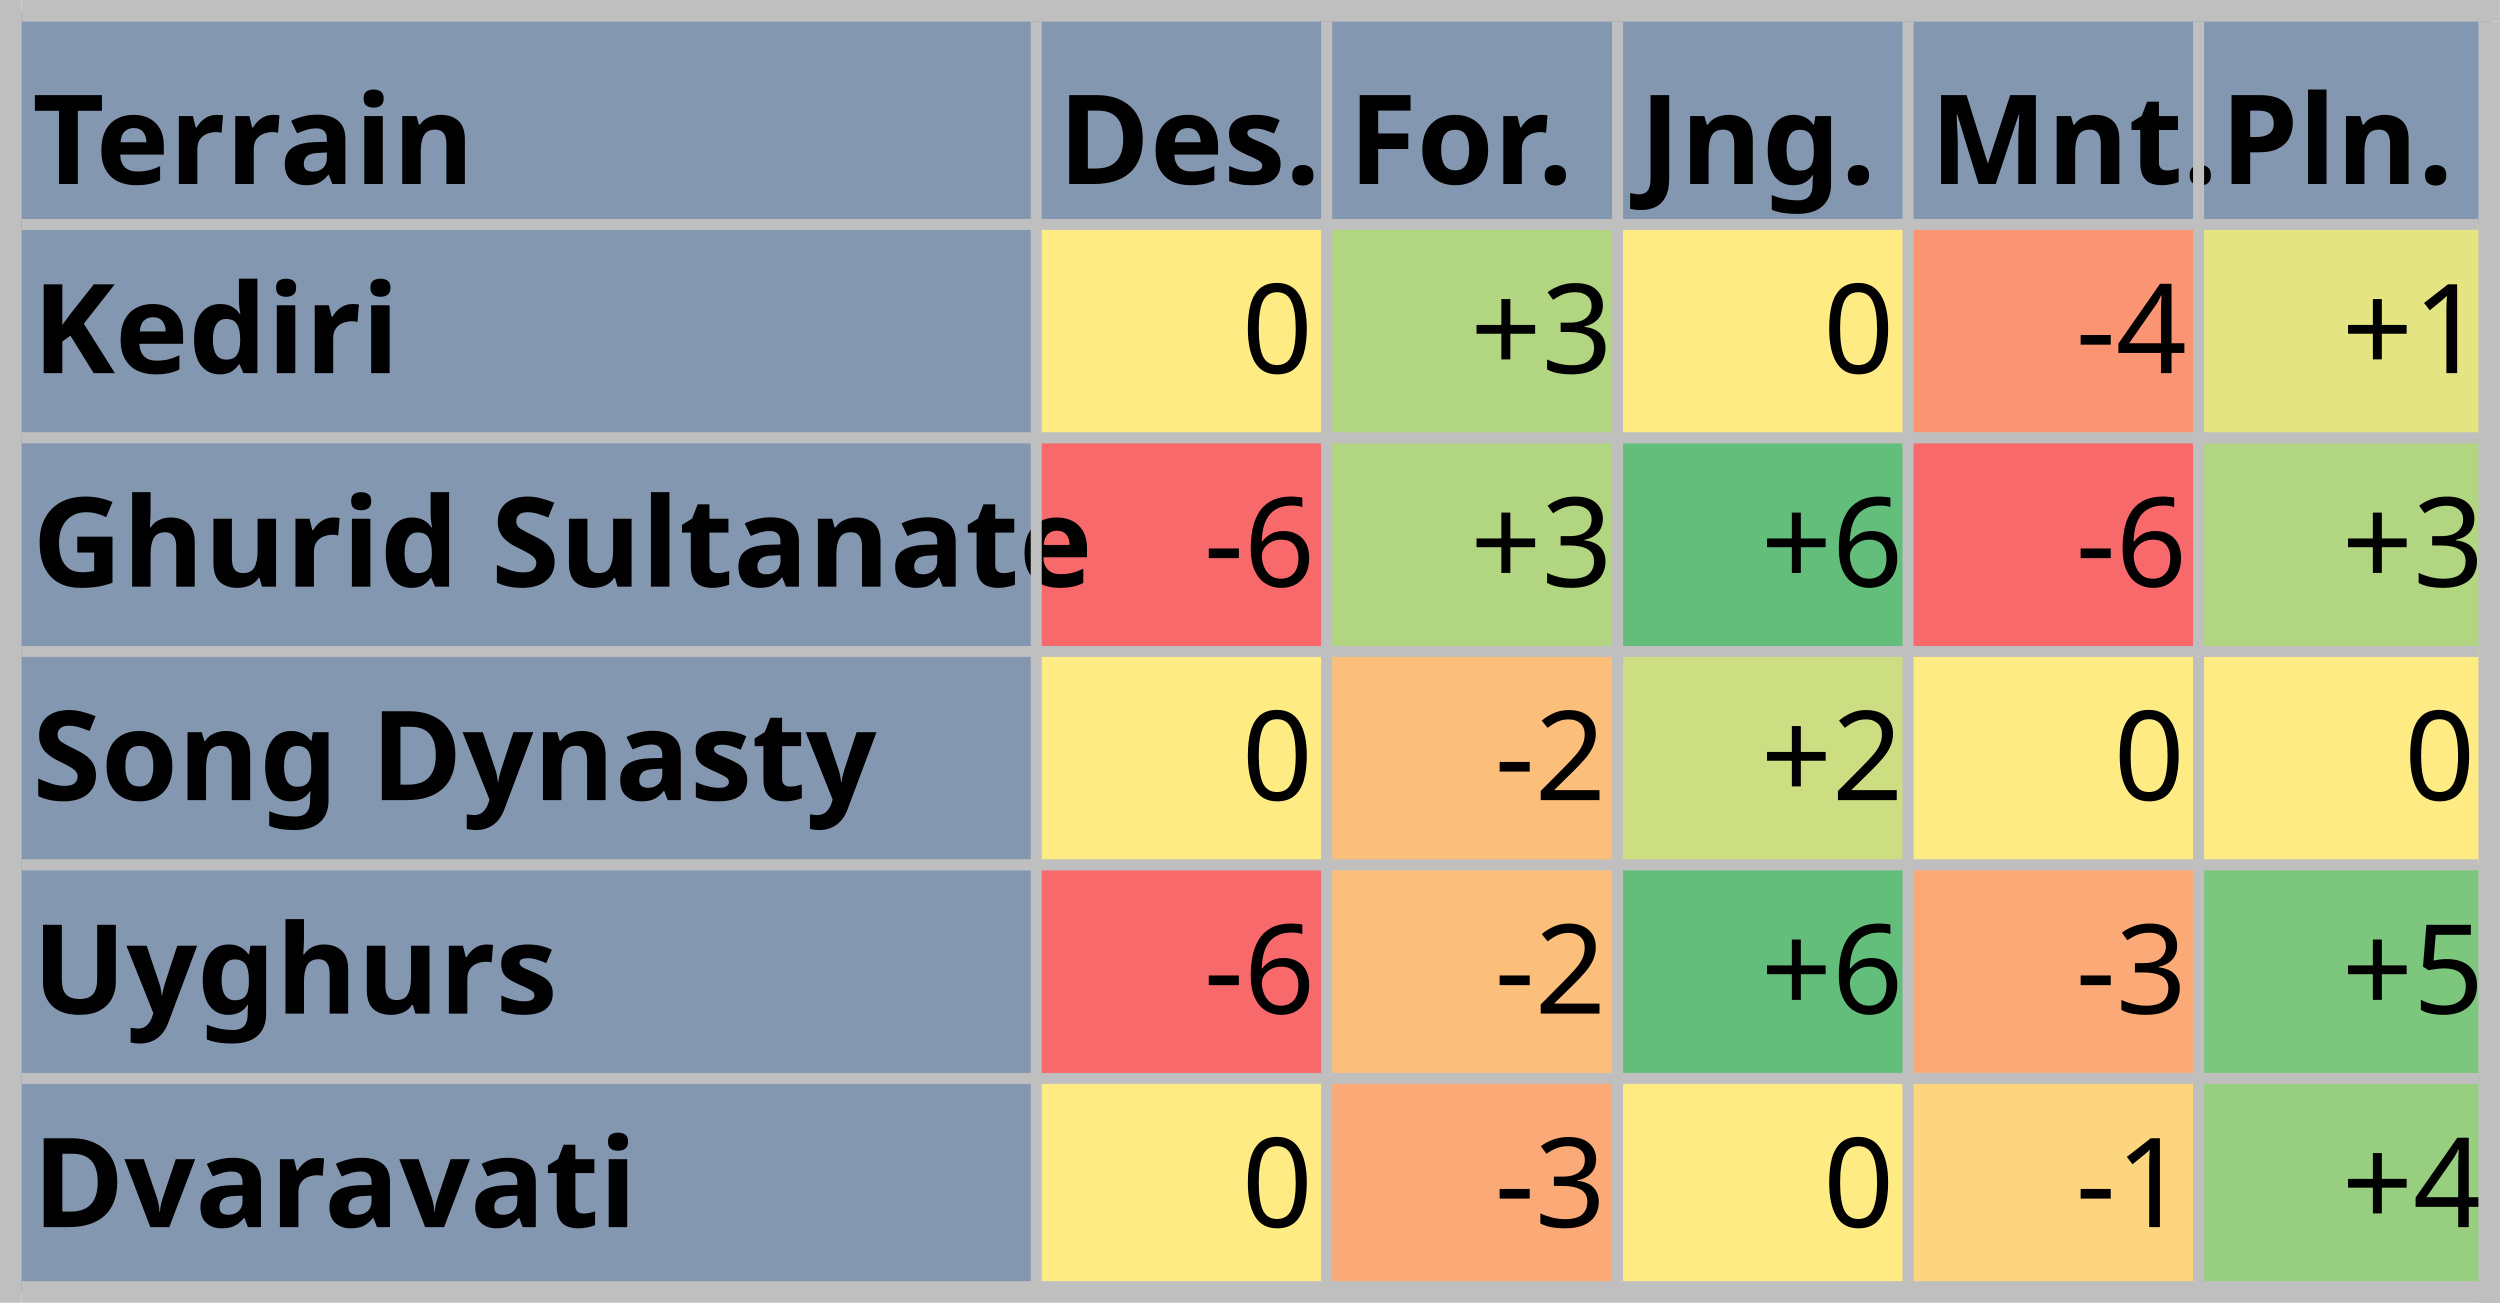
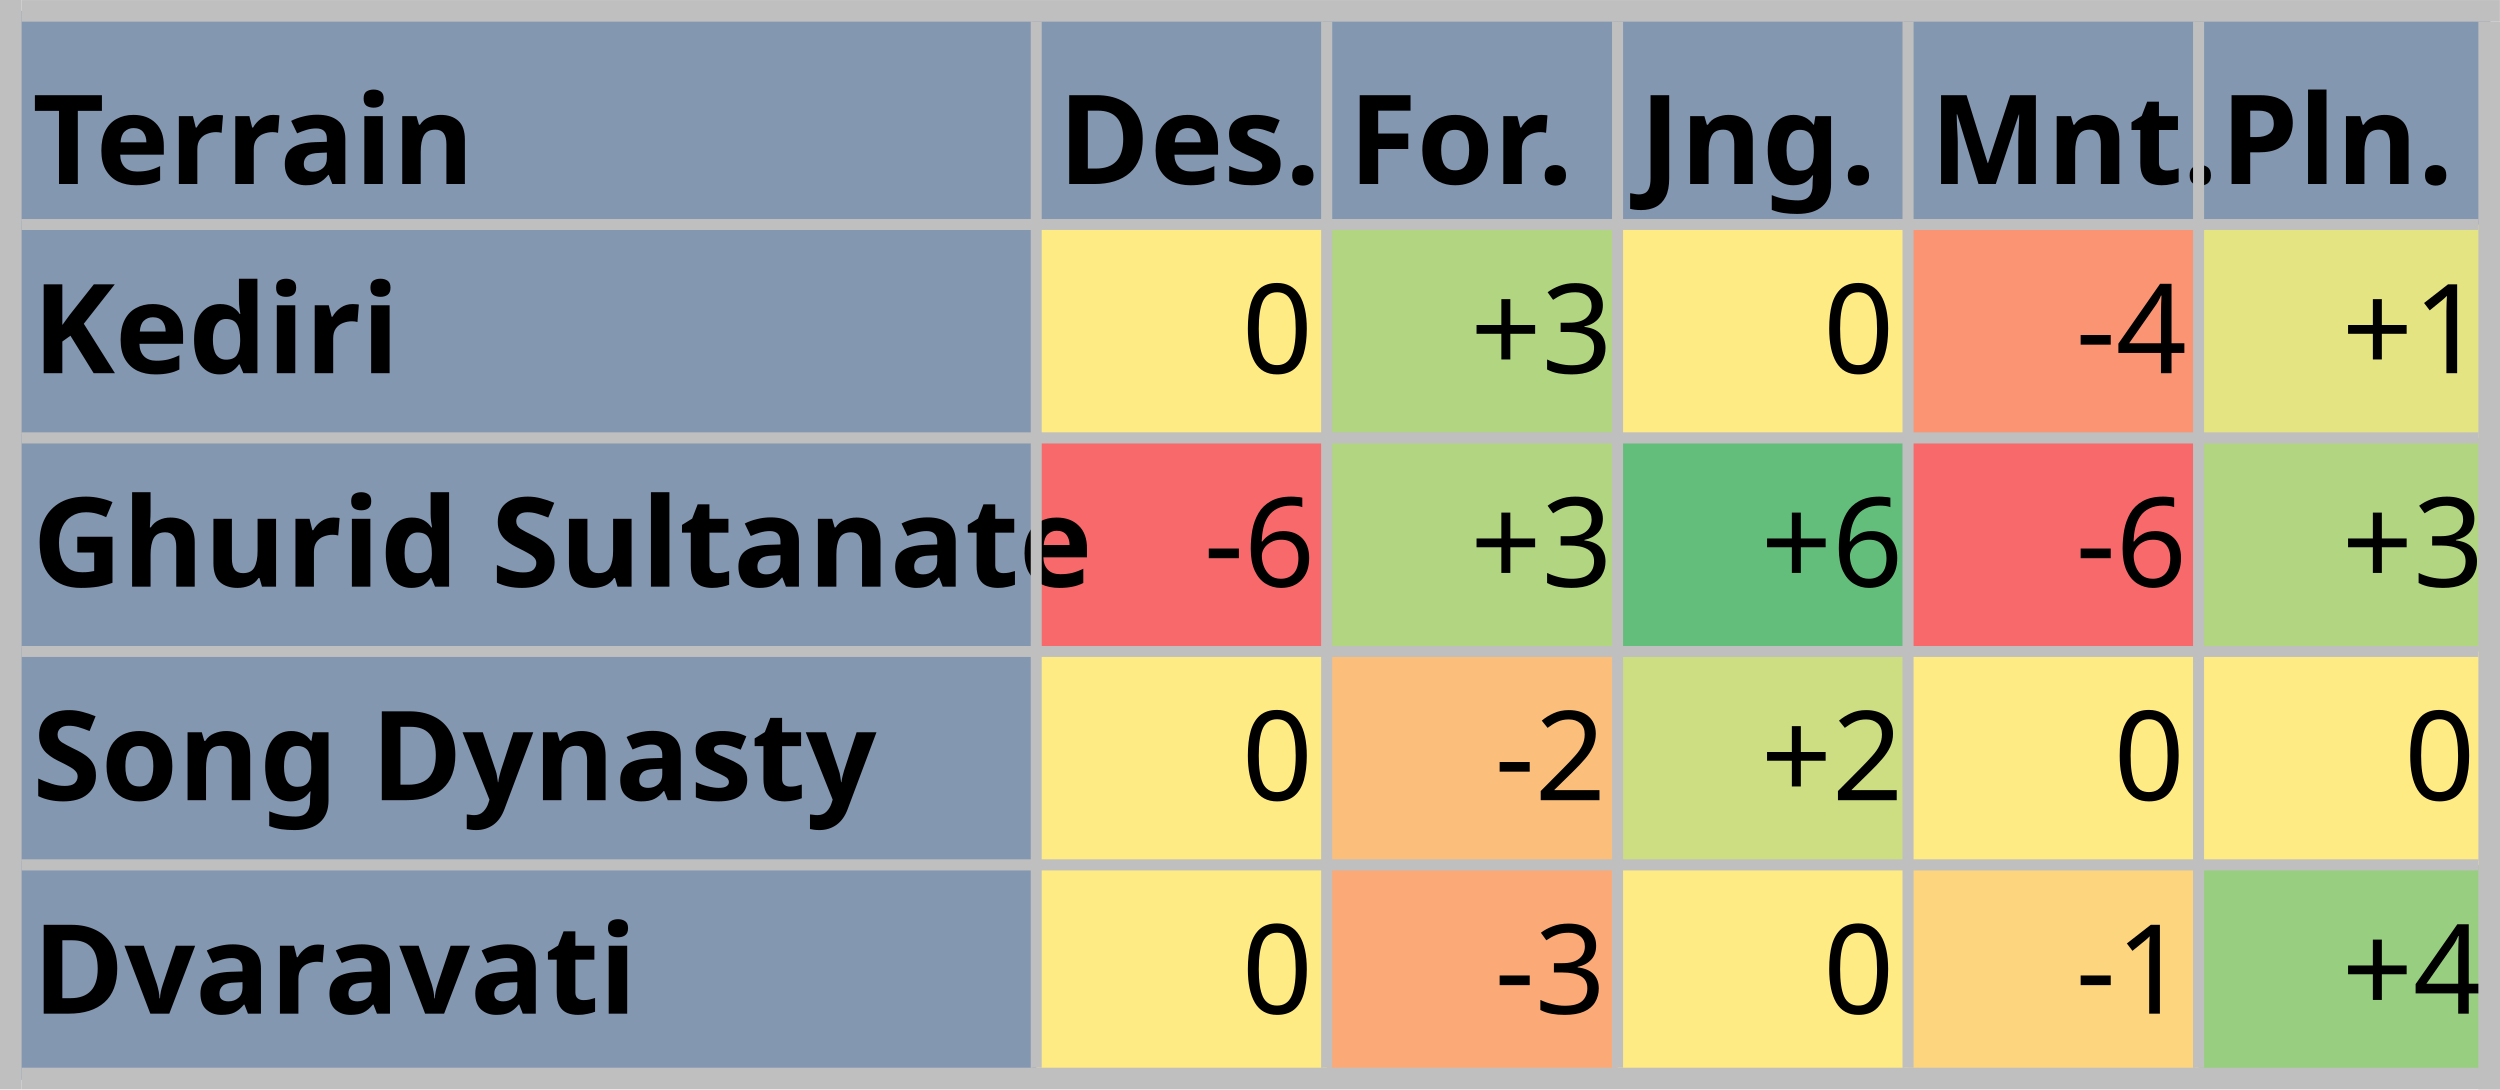
- <svg xmlns="http://www.w3.org/2000/svg" width="78.326mm" height="40.816mm" viewBox="0 0 78.326 40.816" version="1.1" id="svg8">
+ <svg xmlns="http://www.w3.org/2000/svg" width="78.326mm" height="34.129mm" viewBox="0 0 78.326 34.129" version="1.1" id="svg8">
  <defs id="defs2">
    <clipPath id="clipPath831" clipPathUnits="userSpaceOnUse">
      <path style="clip-rule:evenodd" id="path829" d="M 51.36,608.02 H 289.25 V 737.04 H 51.36 Z" />
    </clipPath>
    <clipPath id="clipPath1043" clipPathUnits="userSpaceOnUse">
      <path style="clip-rule:evenodd" id="path1041" d="M 49.44,605.98 H 291.29 V 738.96 H 49.44 Z" />
    </clipPath>
+     <clipPath id="clipPath1244" clipPathUnits="userSpaceOnUse">
+       <path style="clip-rule:evenodd" id="path1242" d="M 51.36,626.98 H 289.25 V 737.04 H 51.36 Z" />
+     </clipPath>
+     <clipPath id="clipPath1420" clipPathUnits="userSpaceOnUse">
+       <path style="clip-rule:evenodd" id="path1418" d="M 49.44,624.94 H 291.29 V 738.96 H 49.44 Z" />
+     </clipPath>
  </defs>
-   <g id="layer1" transform="translate(378.5855,50.73557)">
-     <g transform="matrix(0.3527778,0,0,-0.3527778,-402.47,204.4074)" id="g823">
-       <g id="g825">
-         <g clip-path="url(#clipPath831)" id="g827">
-           <path id="path833" style="fill:#8497b0;fill-opacity:1;fill-rule:evenodd;stroke:none" d="m 68.664,703.18 h 220.22 v 19.104 H 68.664 Z" />
-           <path id="path835" style="fill:#8497b0;fill-opacity:1;fill-rule:evenodd;stroke:none" d="m 68.664,684.22 h 91.2 v 19.08 h -91.2 z" />
-           <path id="path837" style="fill:#ffeb84;fill-opacity:1;fill-rule:evenodd;stroke:none" d="m 159.74,684.22 h 25.92 v 19.08 h -25.92 z" />
-           <path id="path839" style="fill:#b1d580;fill-opacity:1;fill-rule:evenodd;stroke:none" d="m 185.54,684.22 h 25.944 V 703.3 H 185.54 Z" />
-           <path id="path841" style="fill:#ffeb84;fill-opacity:1;fill-rule:evenodd;stroke:none" d="m 211.37,684.22 h 25.92 v 19.08 h -25.92 z" />
-           <path id="path843" style="fill:#fa9473;fill-opacity:1;fill-rule:evenodd;stroke:none" d="m 237.17,684.22 h 25.92 v 19.08 h -25.92 z" />
-           <path id="path845" style="fill:#e5e483;fill-opacity:1;fill-rule:evenodd;stroke:none" d="m 262.97,684.22 h 25.92 v 19.08 h -25.92 z" />
-           <path id="path847" style="fill:#8497b0;fill-opacity:1;fill-rule:evenodd;stroke:none" d="m 68.664,665.26 h 91.2 v 19.08 h -91.2 z" />
-           <path id="path849" style="fill:#f8696b;fill-opacity:1;fill-rule:evenodd;stroke:none" d="m 159.74,665.26 h 25.92 v 19.08 h -25.92 z" />
-           <path id="path851" style="fill:#b1d580;fill-opacity:1;fill-rule:evenodd;stroke:none" d="m 185.54,665.26 h 25.944 v 19.08 H 185.54 Z" />
-           <path id="path853" style="fill:#63be7b;fill-opacity:1;fill-rule:evenodd;stroke:none" d="m 211.37,665.26 h 25.92 v 19.08 h -25.92 z" />
-           <path id="path855" style="fill:#f8696b;fill-opacity:1;fill-rule:evenodd;stroke:none" d="m 237.17,665.26 h 25.92 v 19.08 h -25.92 z" />
-           <path id="path857" style="fill:#b1d580;fill-opacity:1;fill-rule:evenodd;stroke:none" d="m 262.97,665.26 h 25.92 v 19.08 h -25.92 z" />
-           <path id="path859" style="fill:#8497b0;fill-opacity:1;fill-rule:evenodd;stroke:none" d="m 68.664,646.3 h 91.2 v 19.08 h -91.2 z" />
-           <path id="path861" style="fill:#ffeb84;fill-opacity:1;fill-rule:evenodd;stroke:none" d="m 159.74,646.3 h 25.92 v 19.08 h -25.92 z" />
-           <path id="path863" style="fill:#fcbf7b;fill-opacity:1;fill-rule:evenodd;stroke:none" d="m 185.54,646.3 h 25.944 v 19.08 H 185.54 Z" />
-           <path id="path865" style="fill:#ccdd82;fill-opacity:1;fill-rule:evenodd;stroke:none" d="m 211.37,646.3 h 25.92 v 19.08 h -25.92 z" />
-           <path id="path867" style="fill:#ffeb84;fill-opacity:1;fill-rule:evenodd;stroke:none" d="m 237.17,646.3 h 51.72 v 19.08 h -51.72 z" />
-           <path id="path869" style="fill:#8497b0;fill-opacity:1;fill-rule:evenodd;stroke:none" d="m 68.664,627.34 h 91.2 v 19.08 h -91.2 z" />
-           <path id="path871" style="fill:#f8696b;fill-opacity:1;fill-rule:evenodd;stroke:none" d="m 159.74,627.34 h 25.92 v 19.08 h -25.92 z" />
-           <path id="path873" style="fill:#fcbf7b;fill-opacity:1;fill-rule:evenodd;stroke:none" d="m 185.54,627.34 h 25.944 v 19.08 H 185.54 Z" />
-           <path id="path875" style="fill:#63be7b;fill-opacity:1;fill-rule:evenodd;stroke:none" d="m 211.37,627.34 h 25.92 v 19.08 h -25.92 z" />
-           <path id="path877" style="fill:#fbaa77;fill-opacity:1;fill-rule:evenodd;stroke:none" d="m 237.17,627.34 h 25.92 v 19.08 h -25.92 z" />
-           <path id="path879" style="fill:#7dc67d;fill-opacity:1;fill-rule:evenodd;stroke:none" d="m 262.97,627.34 h 25.92 v 19.08 h -25.92 z" />
-           <path id="path881" style="fill:#8497b0;fill-opacity:1;fill-rule:evenodd;stroke:none" d="m 68.664,608.38 h 91.2 v 19.08 h -91.2 z" />
-           <path id="path883" style="fill:#ffeb84;fill-opacity:1;fill-rule:evenodd;stroke:none" d="m 159.74,608.38 h 25.92 v 19.08 h -25.92 z" />
-           <path id="path885" style="fill:#fbaa77;fill-opacity:1;fill-rule:evenodd;stroke:none" d="m 185.54,608.38 h 25.944 v 19.08 H 185.54 Z" />
-           <path id="path887" style="fill:#ffeb84;fill-opacity:1;fill-rule:evenodd;stroke:none" d="m 211.37,608.38 h 25.92 v 19.08 h -25.92 z" />
-           <path id="path889" style="fill:#fdd57f;fill-opacity:1;fill-rule:evenodd;stroke:none" d="m 237.17,608.38 h 25.92 v 19.08 h -25.92 z" />
-           <path id="path891" style="fill:#98ce7f;fill-opacity:1;fill-rule:evenodd;stroke:none" d="m 262.97,608.38 h 25.92 v 19.08 h -25.92 z" />
-           <text id="text895" style="font-variant:normal;font-weight:bold;font-size:11.04px;font-family:Calibri;-inkscape-font-specification:Calibri-Bold;writing-mode:lr-tb;fill:#000000;fill-opacity:1;fill-rule:nonzero;stroke:none" transform="matrix(1,0,0,-1,70.584,706.9)">
-             <tspan id="tspan893" y="0" x="0 5.509 11.029 14.981 18.934 24.332 27.081">Terrain</tspan>
+   <g id="layer1" transform="translate(-320.0611,-297.3198)">
+     <g transform="matrix(0.3527778,0,0,-0.3527778,296.1766,552.4642)" id="g1236">
+       <g id="g1238">
+         <g clip-path="url(#clipPath1244)" id="g1240">
+           <path id="path1246" style="fill:#8497b0;fill-opacity:1;fill-rule:evenodd;stroke:none" d="m 68.664,703.18 h 220.22 v 19.104 H 68.664 Z" />
+           <path id="path1248" style="fill:#8497b0;fill-opacity:1;fill-rule:evenodd;stroke:none" d="m 68.664,684.22 h 91.2 v 19.08 h -91.2 z" />
+           <path id="path1250" style="fill:#ffeb84;fill-opacity:1;fill-rule:evenodd;stroke:none" d="m 159.74,684.22 h 25.92 v 19.08 h -25.92 z" />
+           <path id="path1252" style="fill:#b1d580;fill-opacity:1;fill-rule:evenodd;stroke:none" d="m 185.54,684.22 h 25.944 V 703.3 H 185.54 Z" />
+           <path id="path1254" style="fill:#ffeb84;fill-opacity:1;fill-rule:evenodd;stroke:none" d="m 211.37,684.22 h 25.92 v 19.08 h -25.92 z" />
+           <path id="path1256" style="fill:#fa9473;fill-opacity:1;fill-rule:evenodd;stroke:none" d="m 237.17,684.22 h 25.92 v 19.08 h -25.92 z" />
+           <path id="path1258" style="fill:#e5e483;fill-opacity:1;fill-rule:evenodd;stroke:none" d="m 262.97,684.22 h 25.92 v 19.08 h -25.92 z" />
+           <path id="path1260" style="fill:#8497b0;fill-opacity:1;fill-rule:evenodd;stroke:none" d="m 68.664,665.26 h 91.2 v 19.08 h -91.2 z" />
+           <path id="path1262" style="fill:#f8696b;fill-opacity:1;fill-rule:evenodd;stroke:none" d="m 159.74,665.26 h 25.92 v 19.08 h -25.92 z" />
+           <path id="path1264" style="fill:#b1d580;fill-opacity:1;fill-rule:evenodd;stroke:none" d="m 185.54,665.26 h 25.944 v 19.08 H 185.54 Z" />
+           <path id="path1266" style="fill:#63be7b;fill-opacity:1;fill-rule:evenodd;stroke:none" d="m 211.37,665.26 h 25.92 v 19.08 h -25.92 z" />
+           <path id="path1268" style="fill:#f8696b;fill-opacity:1;fill-rule:evenodd;stroke:none" d="m 237.17,665.26 h 25.92 v 19.08 h -25.92 z" />
+           <path id="path1270" style="fill:#b1d580;fill-opacity:1;fill-rule:evenodd;stroke:none" d="m 262.97,665.26 h 25.92 v 19.08 h -25.92 z" />
+           <path id="path1272" style="fill:#8497b0;fill-opacity:1;fill-rule:evenodd;stroke:none" d="m 68.664,646.3 h 91.2 v 19.08 h -91.2 z" />
+           <path id="path1274" style="fill:#ffeb84;fill-opacity:1;fill-rule:evenodd;stroke:none" d="m 159.74,646.3 h 25.92 v 19.08 h -25.92 z" />
+           <path id="path1276" style="fill:#fcbf7b;fill-opacity:1;fill-rule:evenodd;stroke:none" d="m 185.54,646.3 h 25.944 v 19.08 H 185.54 Z" />
+           <path id="path1278" style="fill:#ccdd82;fill-opacity:1;fill-rule:evenodd;stroke:none" d="m 211.37,646.3 h 25.92 v 19.08 h -25.92 z" />
+           <path id="path1280" style="fill:#ffeb84;fill-opacity:1;fill-rule:evenodd;stroke:none" d="m 237.17,646.3 h 51.72 v 19.08 h -51.72 z" />
+           <path id="path1282" style="fill:#8497b0;fill-opacity:1;fill-rule:evenodd;stroke:none" d="m 68.664,627.34 h 91.2 v 19.08 h -91.2 z" />
+           <path id="path1284" style="fill:#ffeb84;fill-opacity:1;fill-rule:evenodd;stroke:none" d="m 159.74,627.34 h 25.92 v 19.08 h -25.92 z" />
+           <path id="path1286" style="fill:#fbaa77;fill-opacity:1;fill-rule:evenodd;stroke:none" d="m 185.54,627.34 h 25.944 v 19.08 H 185.54 Z" />
+           <path id="path1288" style="fill:#ffeb84;fill-opacity:1;fill-rule:evenodd;stroke:none" d="m 211.37,627.34 h 25.92 v 19.08 h -25.92 z" />
+           <path id="path1290" style="fill:#fdd57f;fill-opacity:1;fill-rule:evenodd;stroke:none" d="m 237.17,627.34 h 25.92 v 19.08 h -25.92 z" />
+           <path id="path1292" style="fill:#98ce7f;fill-opacity:1;fill-rule:evenodd;stroke:none" d="m 262.97,627.34 h 25.92 v 19.08 h -25.92 z" />
+           <text id="text1296" style="font-variant:normal;font-weight:bold;font-size:11.04px;font-family:Calibri;-inkscape-font-specification:Calibri-Bold;writing-mode:lr-tb;fill:#000000;fill-opacity:1;fill-rule:nonzero;stroke:none" transform="matrix(1,0,0,-1,70.584,706.9)">
+             <tspan id="tspan1294" y="0" x="0 5.509 11.029 14.981 18.934 24.332 27.081">Terrain</tspan>
          </text>
-           <text id="text899" style="font-variant:normal;font-weight:bold;font-size:11.04px;font-family:Calibri;-inkscape-font-specification:Calibri-Bold;writing-mode:lr-tb;fill:#000000;fill-opacity:1;fill-rule:nonzero;stroke:none" transform="matrix(1,0,0,-1,161.66,706.9)">
-             <tspan id="tspan897" y="0" x="0 6.955 12.508 16.913">Des.</tspan>
+           <text id="text1300" style="font-variant:normal;font-weight:bold;font-size:11.04px;font-family:Calibri;-inkscape-font-specification:Calibri-Bold;writing-mode:lr-tb;fill:#000000;fill-opacity:1;fill-rule:nonzero;stroke:none" transform="matrix(1,0,0,-1,161.66,706.9)">
+             <tspan id="tspan1298" y="0" x="0 6.955 12.508 16.913">Des.</tspan>
          </text>
-           <text id="text903" style="font-variant:normal;font-weight:bold;font-size:11.04px;font-family:Calibri;-inkscape-font-specification:Calibri-Bold;writing-mode:lr-tb;fill:#000000;fill-opacity:1;fill-rule:nonzero;stroke:none" transform="matrix(1,0,0,-1,187.46,706.9)">
-             <tspan id="tspan901" y="0" x="0 5.067 10.919 14.871">For.</tspan>
+           <text id="text1304" style="font-variant:normal;font-weight:bold;font-size:11.04px;font-family:Calibri;-inkscape-font-specification:Calibri-Bold;writing-mode:lr-tb;fill:#000000;fill-opacity:1;fill-rule:nonzero;stroke:none" transform="matrix(1,0,0,-1,187.46,706.9)">
+             <tspan id="tspan1302" y="0" x="0 5.067 10.919 14.871">For.</tspan>
          </text>
-           <text id="text907" style="font-variant:normal;font-weight:bold;font-size:11.04px;font-family:Calibri;-inkscape-font-specification:Calibri-Bold;writing-mode:lr-tb;fill:#000000;fill-opacity:1;fill-rule:nonzero;stroke:none" transform="matrix(1,0,0,-1,213.29,706.9)">
-             <tspan id="tspan905" y="0" x="0 3.599 9.483 14.749">Jng.</tspan>
+           <text id="text1308" style="font-variant:normal;font-weight:bold;font-size:11.04px;font-family:Calibri;-inkscape-font-specification:Calibri-Bold;writing-mode:lr-tb;fill:#000000;fill-opacity:1;fill-rule:nonzero;stroke:none" transform="matrix(1,0,0,-1,213.29,706.9)">
+             <tspan id="tspan1306" y="0" x="0 3.599 9.483 14.749">Jng.</tspan>
          </text>
-           <text id="text911" style="font-variant:normal;font-weight:bold;font-size:11.04px;font-family:Calibri;-inkscape-font-specification:Calibri-Bold;writing-mode:lr-tb;fill:#000000;fill-opacity:1;fill-rule:nonzero;stroke:none" transform="matrix(1,0,0,-1,239.09,706.9)">
-             <tspan id="tspan909" y="0" x="0 9.605 15.489 19.32">Mnt.</tspan>
+           <text id="text1312" style="font-variant:normal;font-weight:bold;font-size:11.04px;font-family:Calibri;-inkscape-font-specification:Calibri-Bold;writing-mode:lr-tb;fill:#000000;fill-opacity:1;fill-rule:nonzero;stroke:none" transform="matrix(1,0,0,-1,239.09,706.9)">
+             <tspan id="tspan1310" y="0" x="0 9.605 15.489 19.32">Mnt.</tspan>
          </text>
-           <text id="text915" style="font-variant:normal;font-weight:bold;font-size:11.04px;font-family:Calibri;-inkscape-font-specification:Calibri-Bold;writing-mode:lr-tb;fill:#000000;fill-opacity:1;fill-rule:nonzero;stroke:none" transform="matrix(1,0,0,-1,264.89,706.9)">
-             <tspan id="tspan913" y="0" x="0 5.873 8.633 14.518">Pln.</tspan>
+           <text id="text1316" style="font-variant:normal;font-weight:bold;font-size:11.04px;font-family:Calibri;-inkscape-font-specification:Calibri-Bold;writing-mode:lr-tb;fill:#000000;fill-opacity:1;fill-rule:nonzero;stroke:none" transform="matrix(1,0,0,-1,264.89,706.9)">
+             <tspan id="tspan1314" y="0" x="0 5.873 8.633 14.518">Pln.</tspan>
          </text>
-           <text id="text919" style="font-variant:normal;font-weight:bold;font-size:11.04px;font-family:Calibri;-inkscape-font-specification:Calibri-Bold;writing-mode:lr-tb;fill:#000000;fill-opacity:1;fill-rule:nonzero;stroke:none" transform="matrix(1,0,0,-1,70.584,690.1)">
-             <tspan id="tspan917" y="0" x="0 5.995 11.515 17.399 20.148 24.1">Kediri</tspan>
+           <text id="text1320" style="font-variant:normal;font-weight:bold;font-size:11.04px;font-family:Calibri;-inkscape-font-specification:Calibri-Bold;writing-mode:lr-tb;fill:#000000;fill-opacity:1;fill-rule:nonzero;stroke:none" transform="matrix(1,0,0,-1,70.584,690.1)">
+             <tspan id="tspan1318" y="0" x="0 5.995 11.515 17.399 20.148 24.1">Kediri</tspan>
          </text>
-           <text id="text923" style="font-variant:normal;font-weight:normal;font-size:11.04px;font-family:Calibri;-inkscape-font-specification:Calibri;writing-mode:lr-tb;fill:#000000;fill-opacity:1;fill-rule:nonzero;stroke:none" transform="matrix(1,0,0,-1,177.98,690.1)">
-             <tspan id="tspan921" y="0" x="0">0</tspan>
+           <text id="text1324" style="font-variant:normal;font-weight:normal;font-size:11.04px;font-family:Calibri;-inkscape-font-specification:Calibri;writing-mode:lr-tb;fill:#000000;fill-opacity:1;fill-rule:nonzero;stroke:none" transform="matrix(1,0,0,-1,177.98,690.1)">
+             <tspan id="tspan1322" y="0" x="0">0</tspan>
          </text>
-           <text id="text927" style="font-variant:normal;font-weight:normal;font-size:11.04px;font-family:Calibri;-inkscape-font-specification:Calibri;writing-mode:lr-tb;fill:#000000;fill-opacity:1;fill-rule:nonzero;stroke:none" transform="matrix(1,0,0,-1,198.29,690.1)">
-             <tspan id="tspan925" y="0" x="0 5.52">+3</tspan>
+           <text id="text1328" style="font-variant:normal;font-weight:normal;font-size:11.04px;font-family:Calibri;-inkscape-font-specification:Calibri;writing-mode:lr-tb;fill:#000000;fill-opacity:1;fill-rule:nonzero;stroke:none" transform="matrix(1,0,0,-1,198.29,690.1)">
+             <tspan id="tspan1326" y="0" x="0 5.52">+3</tspan>
          </text>
-           <text id="text931" style="font-variant:normal;font-weight:normal;font-size:11.04px;font-family:Calibri;-inkscape-font-specification:Calibri;writing-mode:lr-tb;fill:#000000;fill-opacity:1;fill-rule:nonzero;stroke:none" transform="matrix(1,0,0,-1,229.61,690.1)">
-             <tspan id="tspan929" y="0" x="0">0</tspan>
+           <text id="text1332" style="font-variant:normal;font-weight:normal;font-size:11.04px;font-family:Calibri;-inkscape-font-specification:Calibri;writing-mode:lr-tb;fill:#000000;fill-opacity:1;fill-rule:nonzero;stroke:none" transform="matrix(1,0,0,-1,229.61,690.1)">
+             <tspan id="tspan1330" y="0" x="0">0</tspan>
          </text>
-           <text id="text935" style="font-variant:normal;font-weight:normal;font-size:11.04px;font-family:Calibri;-inkscape-font-specification:Calibri;writing-mode:lr-tb;fill:#000000;fill-opacity:1;fill-rule:nonzero;stroke:none" transform="matrix(1,0,0,-1,252.05,690.1)">
-             <tspan id="tspan933" y="0" x="0 3.36">-4</tspan>
+           <text id="text1336" style="font-variant:normal;font-weight:normal;font-size:11.04px;font-family:Calibri;-inkscape-font-specification:Calibri;writing-mode:lr-tb;fill:#000000;fill-opacity:1;fill-rule:nonzero;stroke:none" transform="matrix(1,0,0,-1,252.05,690.1)">
+             <tspan id="tspan1334" y="0" x="0 3.36">-4</tspan>
          </text>
-           <text id="text939" style="font-variant:normal;font-weight:normal;font-size:11.04px;font-family:Calibri;-inkscape-font-specification:Calibri;writing-mode:lr-tb;fill:#000000;fill-opacity:1;fill-rule:nonzero;stroke:none" transform="matrix(1,0,0,-1,275.69,690.1)">
-             <tspan id="tspan937" y="0" x="0 5.52">+1</tspan>
+           <text id="text1340" style="font-variant:normal;font-weight:normal;font-size:11.04px;font-family:Calibri;-inkscape-font-specification:Calibri;writing-mode:lr-tb;fill:#000000;fill-opacity:1;fill-rule:nonzero;stroke:none" transform="matrix(1,0,0,-1,275.69,690.1)">
+             <tspan id="tspan1338" y="0" x="0 5.52">+1</tspan>
          </text>
-           <text id="text943" style="font-variant:normal;font-weight:bold;font-size:11.04px;font-family:Calibri;-inkscape-font-specification:Calibri-Bold;writing-mode:lr-tb;fill:#000000;fill-opacity:1;fill-rule:nonzero;stroke:none" transform="matrix(1,0,0,-1,70.584,671.14)">
-             <tspan id="tspan941" y="0" x="0 7.066 12.95 18.834 22.787 25.536 31.42 33.915 39.104 44.988 47.737 51.568 56.977 62.862 68.26 72.091">Ghurid Sultanate</tspan>
+           <text id="text1344" style="font-variant:normal;font-weight:bold;font-size:11.04px;font-family:Calibri;-inkscape-font-specification:Calibri-Bold;writing-mode:lr-tb;fill:#000000;fill-opacity:1;fill-rule:nonzero;stroke:none" transform="matrix(1,0,0,-1,70.584,671.14)">
+             <tspan id="tspan1342" y="0" x="0 7.066 12.95 18.834 22.787 25.536 31.42 33.915 39.104 44.988 47.737 51.568 56.977 62.862 68.26 72.091">Ghurid Sultanate</tspan>
          </text>
-           <text id="text947" style="font-variant:normal;font-weight:normal;font-size:11.04px;font-family:Calibri;-inkscape-font-specification:Calibri;writing-mode:lr-tb;fill:#000000;fill-opacity:1;fill-rule:nonzero;stroke:none" transform="matrix(1,0,0,-1,174.62,671.14)">
-             <tspan id="tspan945" y="0" x="0 3.36">-6</tspan>
+           <text id="text1348" style="font-variant:normal;font-weight:normal;font-size:11.04px;font-family:Calibri;-inkscape-font-specification:Calibri;writing-mode:lr-tb;fill:#000000;fill-opacity:1;fill-rule:nonzero;stroke:none" transform="matrix(1,0,0,-1,174.62,671.14)">
+             <tspan id="tspan1346" y="0" x="0 3.36">-6</tspan>
          </text>
-           <text id="text951" style="font-variant:normal;font-weight:normal;font-size:11.04px;font-family:Calibri;-inkscape-font-specification:Calibri;writing-mode:lr-tb;fill:#000000;fill-opacity:1;fill-rule:nonzero;stroke:none" transform="matrix(1,0,0,-1,198.29,671.14)">
-             <tspan id="tspan949" y="0" x="0 5.52">+3</tspan>
+           <text id="text1352" style="font-variant:normal;font-weight:normal;font-size:11.04px;font-family:Calibri;-inkscape-font-specification:Calibri;writing-mode:lr-tb;fill:#000000;fill-opacity:1;fill-rule:nonzero;stroke:none" transform="matrix(1,0,0,-1,198.29,671.14)">
+             <tspan id="tspan1350" y="0" x="0 5.52">+3</tspan>
          </text>
-           <text id="text955" style="font-variant:normal;font-weight:normal;font-size:11.04px;font-family:Calibri;-inkscape-font-specification:Calibri;writing-mode:lr-tb;fill:#000000;fill-opacity:1;fill-rule:nonzero;stroke:none" transform="matrix(1,0,0,-1,224.09,671.14)">
-             <tspan id="tspan953" y="0" x="0 5.52">+6</tspan>
+           <text id="text1356" style="font-variant:normal;font-weight:normal;font-size:11.04px;font-family:Calibri;-inkscape-font-specification:Calibri;writing-mode:lr-tb;fill:#000000;fill-opacity:1;fill-rule:nonzero;stroke:none" transform="matrix(1,0,0,-1,224.09,671.14)">
+             <tspan id="tspan1354" y="0" x="0 5.52">+6</tspan>
          </text>
-           <text id="text959" style="font-variant:normal;font-weight:normal;font-size:11.04px;font-family:Calibri;-inkscape-font-specification:Calibri;writing-mode:lr-tb;fill:#000000;fill-opacity:1;fill-rule:nonzero;stroke:none" transform="matrix(1,0,0,-1,252.05,671.14)">
-             <tspan id="tspan957" y="0" x="0 3.36">-6</tspan>
+           <text id="text1360" style="font-variant:normal;font-weight:normal;font-size:11.04px;font-family:Calibri;-inkscape-font-specification:Calibri;writing-mode:lr-tb;fill:#000000;fill-opacity:1;fill-rule:nonzero;stroke:none" transform="matrix(1,0,0,-1,252.05,671.14)">
+             <tspan id="tspan1358" y="0" x="0 3.36">-6</tspan>
          </text>
-           <text id="text963" style="font-variant:normal;font-weight:normal;font-size:11.04px;font-family:Calibri;-inkscape-font-specification:Calibri;writing-mode:lr-tb;fill:#000000;fill-opacity:1;fill-rule:nonzero;stroke:none" transform="matrix(1,0,0,-1,275.69,671.14)">
-             <tspan id="tspan961" y="0" x="0 5.52">+3</tspan>
+           <text id="text1364" style="font-variant:normal;font-weight:normal;font-size:11.04px;font-family:Calibri;-inkscape-font-specification:Calibri;writing-mode:lr-tb;fill:#000000;fill-opacity:1;fill-rule:nonzero;stroke:none" transform="matrix(1,0,0,-1,275.69,671.14)">
+             <tspan id="tspan1362" y="0" x="0 5.52">+3</tspan>
          </text>
-           <text id="text967" style="font-variant:normal;font-weight:bold;font-size:11.04px;font-family:Calibri;-inkscape-font-specification:Calibri-Bold;writing-mode:lr-tb;fill:#000000;fill-opacity:1;fill-rule:nonzero;stroke:none" transform="matrix(1,0,0,-1,70.584,652.18)">
-             <tspan id="tspan965" y="0" x="0 5.156 11.04 16.924 22.19 24.685 31.641 36.94 42.824 48.223 52.65 56.481">Song Dynasty</tspan>
+           <text id="text1368" style="font-variant:normal;font-weight:bold;font-size:11.04px;font-family:Calibri;-inkscape-font-specification:Calibri-Bold;writing-mode:lr-tb;fill:#000000;fill-opacity:1;fill-rule:nonzero;stroke:none" transform="matrix(1,0,0,-1,70.584,652.18)">
+             <tspan id="tspan1366" y="0" x="0 5.156 11.04 16.924 22.19 24.685 31.641 36.94 42.824 48.223 52.65 56.481">Song Dynasty</tspan>
          </text>
-           <text id="text971" style="font-variant:normal;font-weight:normal;font-size:11.04px;font-family:Calibri;-inkscape-font-specification:Calibri;writing-mode:lr-tb;fill:#000000;fill-opacity:1;fill-rule:nonzero;stroke:none" transform="matrix(1,0,0,-1,177.98,652.18)">
-             <tspan id="tspan969" y="0" x="0">0</tspan>
+           <text id="text1372" style="font-variant:normal;font-weight:normal;font-size:11.04px;font-family:Calibri;-inkscape-font-specification:Calibri;writing-mode:lr-tb;fill:#000000;fill-opacity:1;fill-rule:nonzero;stroke:none" transform="matrix(1,0,0,-1,177.98,652.18)">
+             <tspan id="tspan1370" y="0" x="0">0</tspan>
          </text>
-           <text id="text975" style="font-variant:normal;font-weight:normal;font-size:11.04px;font-family:Calibri;-inkscape-font-specification:Calibri;writing-mode:lr-tb;fill:#000000;fill-opacity:1;fill-rule:nonzero;stroke:none" transform="matrix(1,0,0,-1,200.45,652.18)">
-             <tspan id="tspan973" y="0" x="0 3.36">-2</tspan>
+           <text id="text1376" style="font-variant:normal;font-weight:normal;font-size:11.04px;font-family:Calibri;-inkscape-font-specification:Calibri;writing-mode:lr-tb;fill:#000000;fill-opacity:1;fill-rule:nonzero;stroke:none" transform="matrix(1,0,0,-1,200.45,652.18)">
+             <tspan id="tspan1374" y="0" x="0 3.36">-2</tspan>
          </text>
-           <text id="text979" style="font-variant:normal;font-weight:normal;font-size:11.04px;font-family:Calibri;-inkscape-font-specification:Calibri;writing-mode:lr-tb;fill:#000000;fill-opacity:1;fill-rule:nonzero;stroke:none" transform="matrix(1,0,0,-1,224.09,652.18)">
-             <tspan id="tspan977" y="0" x="0 5.52">+2</tspan>
+           <text id="text1380" style="font-variant:normal;font-weight:normal;font-size:11.04px;font-family:Calibri;-inkscape-font-specification:Calibri;writing-mode:lr-tb;fill:#000000;fill-opacity:1;fill-rule:nonzero;stroke:none" transform="matrix(1,0,0,-1,224.09,652.18)">
+             <tspan id="tspan1378" y="0" x="0 5.52">+2</tspan>
          </text>
-           <text id="text983" style="font-variant:normal;font-weight:normal;font-size:11.04px;font-family:Calibri;-inkscape-font-specification:Calibri;writing-mode:lr-tb;fill:#000000;fill-opacity:1;fill-rule:nonzero;stroke:none" transform="matrix(1,0,0,-1,255.41,652.18)">
-             <tspan id="tspan981" y="0" x="0">0</tspan>
+           <text id="text1384" style="font-variant:normal;font-weight:normal;font-size:11.04px;font-family:Calibri;-inkscape-font-specification:Calibri;writing-mode:lr-tb;fill:#000000;fill-opacity:1;fill-rule:nonzero;stroke:none" transform="matrix(1,0,0,-1,255.41,652.18)">
+             <tspan id="tspan1382" y="0" x="0">0</tspan>
          </text>
-           <text id="text987" style="font-variant:normal;font-weight:normal;font-size:11.04px;font-family:Calibri;-inkscape-font-specification:Calibri;writing-mode:lr-tb;fill:#000000;fill-opacity:1;fill-rule:nonzero;stroke:none" transform="matrix(1,0,0,-1,281.21,652.18)">
-             <tspan id="tspan985" y="0" x="0">0</tspan>
+           <text id="text1388" style="font-variant:normal;font-weight:normal;font-size:11.04px;font-family:Calibri;-inkscape-font-specification:Calibri;writing-mode:lr-tb;fill:#000000;fill-opacity:1;fill-rule:nonzero;stroke:none" transform="matrix(1,0,0,-1,281.21,652.18)">
+             <tspan id="tspan1386" y="0" x="0">0</tspan>
          </text>
-           <text id="text991" style="font-variant:normal;font-weight:bold;font-size:11.04px;font-family:Calibri;-inkscape-font-specification:Calibri-Bold;writing-mode:lr-tb;fill:#000000;fill-opacity:1;fill-rule:nonzero;stroke:none" transform="matrix(1,0,0,-1,70.584,633.22)">
-             <tspan id="tspan989" y="0" x="0 7.209 12.464 17.73 23.615 29.499 33.451">Uyghurs</tspan>
+           <text id="text1392" style="font-variant:normal;font-weight:bold;font-size:11.04px;font-family:Calibri;-inkscape-font-specification:Calibri-Bold;writing-mode:lr-tb;fill:#000000;fill-opacity:1;fill-rule:nonzero;stroke:none" transform="matrix(1,0,0,-1,70.584,633.22)">
+             <tspan id="tspan1390" y="0" x="0 6.955 12.232 17.631 21.583 26.982 32.248 37.646 41.477">Dvaravati</tspan>
          </text>
-           <text id="text995" style="font-variant:normal;font-weight:normal;font-size:11.04px;font-family:Calibri;-inkscape-font-specification:Calibri;writing-mode:lr-tb;fill:#000000;fill-opacity:1;fill-rule:nonzero;stroke:none" transform="matrix(1,0,0,-1,174.62,633.22)">
-             <tspan id="tspan993" y="0" x="0 3.36">-6</tspan>
+           <text id="text1396" style="font-variant:normal;font-weight:normal;font-size:11.04px;font-family:Calibri;-inkscape-font-specification:Calibri;writing-mode:lr-tb;fill:#000000;fill-opacity:1;fill-rule:nonzero;stroke:none" transform="matrix(1,0,0,-1,177.98,633.22)">
+             <tspan id="tspan1394" y="0" x="0">0</tspan>
          </text>
-           <text id="text999" style="font-variant:normal;font-weight:normal;font-size:11.04px;font-family:Calibri;-inkscape-font-specification:Calibri;writing-mode:lr-tb;fill:#000000;fill-opacity:1;fill-rule:nonzero;stroke:none" transform="matrix(1,0,0,-1,200.45,633.22)">
-             <tspan id="tspan997" y="0" x="0 3.36">-2</tspan>
+           <text id="text1400" style="font-variant:normal;font-weight:normal;font-size:11.04px;font-family:Calibri;-inkscape-font-specification:Calibri;writing-mode:lr-tb;fill:#000000;fill-opacity:1;fill-rule:nonzero;stroke:none" transform="matrix(1,0,0,-1,200.45,633.22)">
+             <tspan id="tspan1398" y="0" x="0 3.36">-3</tspan>
          </text>
-           <text id="text1003" style="font-variant:normal;font-weight:normal;font-size:11.04px;font-family:Calibri;-inkscape-font-specification:Calibri;writing-mode:lr-tb;fill:#000000;fill-opacity:1;fill-rule:nonzero;stroke:none" transform="matrix(1,0,0,-1,224.09,633.22)">
-             <tspan id="tspan1001" y="0" x="0 5.52">+6</tspan>
+           <text id="text1404" style="font-variant:normal;font-weight:normal;font-size:11.04px;font-family:Calibri;-inkscape-font-specification:Calibri;writing-mode:lr-tb;fill:#000000;fill-opacity:1;fill-rule:nonzero;stroke:none" transform="matrix(1,0,0,-1,229.61,633.22)">
+             <tspan id="tspan1402" y="0" x="0">0</tspan>
          </text>
-           <text id="text1007" style="font-variant:normal;font-weight:normal;font-size:11.04px;font-family:Calibri;-inkscape-font-specification:Calibri;writing-mode:lr-tb;fill:#000000;fill-opacity:1;fill-rule:nonzero;stroke:none" transform="matrix(1,0,0,-1,252.05,633.22)">
-             <tspan id="tspan1005" y="0" x="0 3.36">-3</tspan>
+           <text id="text1408" style="font-variant:normal;font-weight:normal;font-size:11.04px;font-family:Calibri;-inkscape-font-specification:Calibri;writing-mode:lr-tb;fill:#000000;fill-opacity:1;fill-rule:nonzero;stroke:none" transform="matrix(1,0,0,-1,252.05,633.22)">
+             <tspan id="tspan1406" y="0" x="0 3.36">-1</tspan>
          </text>
-           <text id="text1011" style="font-variant:normal;font-weight:normal;font-size:11.04px;font-family:Calibri;-inkscape-font-specification:Calibri;writing-mode:lr-tb;fill:#000000;fill-opacity:1;fill-rule:nonzero;stroke:none" transform="matrix(1,0,0,-1,275.69,633.22)">
-             <tspan id="tspan1009" y="0" x="0 5.52">+5</tspan>
-           </text>
-           <text id="text1015" style="font-variant:normal;font-weight:bold;font-size:11.04px;font-family:Calibri;-inkscape-font-specification:Calibri-Bold;writing-mode:lr-tb;fill:#000000;fill-opacity:1;fill-rule:nonzero;stroke:none" transform="matrix(1,0,0,-1,70.584,614.26)">
-             <tspan id="tspan1013" y="0" x="0 6.955 12.232 17.631 21.583 26.982 32.248 37.646 41.477">Dvaravati</tspan>
-           </text>
-           <text id="text1019" style="font-variant:normal;font-weight:normal;font-size:11.04px;font-family:Calibri;-inkscape-font-specification:Calibri;writing-mode:lr-tb;fill:#000000;fill-opacity:1;fill-rule:nonzero;stroke:none" transform="matrix(1,0,0,-1,177.98,614.26)">
-             <tspan id="tspan1017" y="0" x="0">0</tspan>
-           </text>
-           <text id="text1023" style="font-variant:normal;font-weight:normal;font-size:11.04px;font-family:Calibri;-inkscape-font-specification:Calibri;writing-mode:lr-tb;fill:#000000;fill-opacity:1;fill-rule:nonzero;stroke:none" transform="matrix(1,0,0,-1,200.45,614.26)">
-             <tspan id="tspan1021" y="0" x="0 3.36">-3</tspan>
-           </text>
-           <text id="text1027" style="font-variant:normal;font-weight:normal;font-size:11.04px;font-family:Calibri;-inkscape-font-specification:Calibri;writing-mode:lr-tb;fill:#000000;fill-opacity:1;fill-rule:nonzero;stroke:none" transform="matrix(1,0,0,-1,229.61,614.26)">
-             <tspan id="tspan1025" y="0" x="0">0</tspan>
-           </text>
-           <text id="text1031" style="font-variant:normal;font-weight:normal;font-size:11.04px;font-family:Calibri;-inkscape-font-specification:Calibri;writing-mode:lr-tb;fill:#000000;fill-opacity:1;fill-rule:nonzero;stroke:none" transform="matrix(1,0,0,-1,252.05,614.26)">
-             <tspan id="tspan1029" y="0" x="0 3.36">-1</tspan>
-           </text>
-           <text id="text1035" style="font-variant:normal;font-weight:normal;font-size:11.04px;font-family:Calibri;-inkscape-font-specification:Calibri;writing-mode:lr-tb;fill:#000000;fill-opacity:1;fill-rule:nonzero;stroke:none" transform="matrix(1,0,0,-1,275.69,614.26)">
-             <tspan id="tspan1033" y="0" x="0 5.52">+4</tspan>
+           <text id="text1412" style="font-variant:normal;font-weight:normal;font-size:11.04px;font-family:Calibri;-inkscape-font-specification:Calibri;writing-mode:lr-tb;fill:#000000;fill-opacity:1;fill-rule:nonzero;stroke:none" transform="matrix(1,0,0,-1,275.69,633.22)">
+             <tspan id="tspan1410" y="0" x="0 5.52">+4</tspan>
          </text>
        </g>
      </g>
-       <g id="g1037">
-         <g clip-path="url(#clipPath1043)" id="g1039">
-           <path id="path1045" style="fill:#bfbfbf;fill-opacity:1;fill-rule:evenodd;stroke:none" d="m 67.704,607.54 h 1.92 v 115.7 h -1.92 z" />
-           <path id="path1047" style="fill:none;stroke:#bfbfbf;stroke-width:0.14;stroke-linecap:square;stroke-linejoin:round;stroke-miterlimit:10;stroke-dasharray:none;stroke-opacity:1" d="M 159.32,721.26 V 609.52" />
-           <path id="path1049" style="fill:#bfbfbf;fill-opacity:1;fill-rule:evenodd;stroke:none" d="m 159.26,609.46 h 0.96 V 721.32 H 159.26 Z" />
-           <path id="path1051" style="fill:none;stroke:#bfbfbf;stroke-width:0.14;stroke-linecap:square;stroke-linejoin:round;stroke-miterlimit:10;stroke-dasharray:none;stroke-opacity:1" d="M 185.12,721.26 V 609.52" />
-           <path id="path1053" style="fill:#bfbfbf;fill-opacity:1;fill-rule:evenodd;stroke:none" d="m 185.06,609.46 h 0.96 V 721.32 H 185.06 Z" />
-           <path id="path1055" style="fill:none;stroke:#bfbfbf;stroke-width:0.14;stroke-linecap:square;stroke-linejoin:round;stroke-miterlimit:10;stroke-dasharray:none;stroke-opacity:1" d="M 210.95,721.26 V 609.52" />
-           <path id="path1057" style="fill:#bfbfbf;fill-opacity:1;fill-rule:evenodd;stroke:none" d="m 210.89,609.46 h 0.96 V 721.32 H 210.89 Z" />
-           <path id="path1059" style="fill:none;stroke:#bfbfbf;stroke-width:0.14;stroke-linecap:square;stroke-linejoin:round;stroke-miterlimit:10;stroke-dasharray:none;stroke-opacity:1" d="M 236.75,721.26 V 609.52" />
-           <path id="path1061" style="fill:#bfbfbf;fill-opacity:1;fill-rule:evenodd;stroke:none" d="m 236.69,609.46 h 0.96 V 721.32 H 236.69 Z" />
-           <path id="path1063" style="fill:none;stroke:#bfbfbf;stroke-width:0.14;stroke-linecap:square;stroke-linejoin:round;stroke-miterlimit:10;stroke-dasharray:none;stroke-opacity:1" d="M 262.55,721.26 V 609.52" />
-           <path id="path1065" style="fill:#bfbfbf;fill-opacity:1;fill-rule:evenodd;stroke:none" d="m 262.49,609.46 h 0.96 V 721.32 H 262.49 Z" />
-           <path id="path1067" style="fill:#bfbfbf;fill-opacity:1;fill-rule:evenodd;stroke:none" d="m 287.81,607.54 h 1.92 v 113.78 h -1.92 z" />
-           <path id="path1069" style="fill:#bfbfbf;fill-opacity:1;fill-rule:evenodd;stroke:none" d="m 69.624,721.32 h 220.1 v 1.92 h -220.1 z" />
-           <path id="path1071" style="fill:none;stroke:#bfbfbf;stroke-width:0.14;stroke-linecap:square;stroke-linejoin:round;stroke-miterlimit:10;stroke-dasharray:none;stroke-opacity:1" d="M 69.684,703.72 H 287.75" />
-           <path id="path1073" style="fill:#bfbfbf;fill-opacity:1;fill-rule:evenodd;stroke:none" d="m 69.624,702.82 h 218.18 v 0.96 H 69.624 Z" />
-           <path id="path1075" style="fill:none;stroke:#bfbfbf;stroke-width:0.14;stroke-linecap:square;stroke-linejoin:round;stroke-miterlimit:10;stroke-dasharray:none;stroke-opacity:1" d="M 69.684,684.76 H 287.75" />
-           <path id="path1077" style="fill:#bfbfbf;fill-opacity:1;fill-rule:evenodd;stroke:none" d="m 69.624,683.86 h 218.18 v 0.96 H 69.624 Z" />
-           <path id="path1079" style="fill:none;stroke:#bfbfbf;stroke-width:0.14;stroke-linecap:square;stroke-linejoin:round;stroke-miterlimit:10;stroke-dasharray:none;stroke-opacity:1" d="M 69.684,665.8 H 287.75" />
-           <path id="path1081" style="fill:#bfbfbf;fill-opacity:1;fill-rule:evenodd;stroke:none" d="m 69.624,664.9 h 218.18 v 0.96 H 69.624 Z" />
-           <path id="path1083" style="fill:none;stroke:#bfbfbf;stroke-width:0.14;stroke-linecap:square;stroke-linejoin:round;stroke-miterlimit:10;stroke-dasharray:none;stroke-opacity:1" d="M 69.684,646.84 H 287.75" />
-           <path id="path1085" style="fill:#bfbfbf;fill-opacity:1;fill-rule:evenodd;stroke:none" d="m 69.624,645.94 h 218.18 v 0.96 H 69.624 Z" />
-           <path id="path1087" style="fill:none;stroke:#bfbfbf;stroke-width:0.14;stroke-linecap:square;stroke-linejoin:round;stroke-miterlimit:10;stroke-dasharray:none;stroke-opacity:1" d="M 69.684,627.88 H 287.75" />
-           <path id="path1089" style="fill:#bfbfbf;fill-opacity:1;fill-rule:evenodd;stroke:none" d="m 69.624,626.98 h 218.18 v 0.96 H 69.624 Z" />
-           <path id="path1091" style="fill:#bfbfbf;fill-opacity:1;fill-rule:evenodd;stroke:none" d="m 69.624,607.54 h 220.1 v 1.92 h -220.1 z" />
+       <g id="g1414">
+         <g clip-path="url(#clipPath1420)" id="g1416">
+           <path id="path1422" style="fill:#bfbfbf;fill-opacity:1;fill-rule:evenodd;stroke:none" d="m 67.704,626.5 h 1.92 v 96.744 h -1.92 z" />
+           <path id="path1424" style="fill:none;stroke:#bfbfbf;stroke-width:0.14;stroke-linecap:square;stroke-linejoin:round;stroke-miterlimit:10;stroke-dasharray:none;stroke-opacity:1" d="M 159.32,721.26 V 628.48" />
+           <path id="path1426" style="fill:#bfbfbf;fill-opacity:1;fill-rule:evenodd;stroke:none" d="m 159.26,628.42 h 0.96 v 92.904 H 159.26 Z" />
+           <path id="path1428" style="fill:none;stroke:#bfbfbf;stroke-width:0.14;stroke-linecap:square;stroke-linejoin:round;stroke-miterlimit:10;stroke-dasharray:none;stroke-opacity:1" d="M 185.12,721.26 V 628.48" />
+           <path id="path1430" style="fill:#bfbfbf;fill-opacity:1;fill-rule:evenodd;stroke:none" d="m 185.06,628.42 h 0.96 v 92.904 H 185.06 Z" />
+           <path id="path1432" style="fill:none;stroke:#bfbfbf;stroke-width:0.14;stroke-linecap:square;stroke-linejoin:round;stroke-miterlimit:10;stroke-dasharray:none;stroke-opacity:1" d="M 210.95,721.26 V 628.48" />
+           <path id="path1434" style="fill:#bfbfbf;fill-opacity:1;fill-rule:evenodd;stroke:none" d="m 210.89,628.42 h 0.96 v 92.904 H 210.89 Z" />
+           <path id="path1436" style="fill:none;stroke:#bfbfbf;stroke-width:0.14;stroke-linecap:square;stroke-linejoin:round;stroke-miterlimit:10;stroke-dasharray:none;stroke-opacity:1" d="M 236.75,721.26 V 628.48" />
+           <path id="path1438" style="fill:#bfbfbf;fill-opacity:1;fill-rule:evenodd;stroke:none" d="m 236.69,628.42 h 0.96 v 92.904 H 236.69 Z" />
+           <path id="path1440" style="fill:none;stroke:#bfbfbf;stroke-width:0.14;stroke-linecap:square;stroke-linejoin:round;stroke-miterlimit:10;stroke-dasharray:none;stroke-opacity:1" d="M 262.55,721.26 V 628.48" />
+           <path id="path1442" style="fill:#bfbfbf;fill-opacity:1;fill-rule:evenodd;stroke:none" d="m 262.49,628.42 h 0.96 v 92.904 H 262.49 Z" />
+           <path id="path1444" style="fill:#bfbfbf;fill-opacity:1;fill-rule:evenodd;stroke:none" d="m 287.81,626.5 h 1.92 v 94.824 h -1.92 z" />
+           <path id="path1446" style="fill:#bfbfbf;fill-opacity:1;fill-rule:evenodd;stroke:none" d="m 69.624,721.32 h 220.1 v 1.92 h -220.1 z" />
+           <path id="path1448" style="fill:none;stroke:#bfbfbf;stroke-width:0.14;stroke-linecap:square;stroke-linejoin:round;stroke-miterlimit:10;stroke-dasharray:none;stroke-opacity:1" d="M 69.684,703.72 H 287.75" />
+           <path id="path1450" style="fill:#bfbfbf;fill-opacity:1;fill-rule:evenodd;stroke:none" d="m 69.624,702.82 h 218.18 v 0.96 H 69.624 Z" />
+           <path id="path1452" style="fill:none;stroke:#bfbfbf;stroke-width:0.14;stroke-linecap:square;stroke-linejoin:round;stroke-miterlimit:10;stroke-dasharray:none;stroke-opacity:1" d="M 69.684,684.76 H 287.75" />
+           <path id="path1454" style="fill:#bfbfbf;fill-opacity:1;fill-rule:evenodd;stroke:none" d="m 69.624,683.86 h 218.18 v 0.96 H 69.624 Z" />
+           <path id="path1456" style="fill:none;stroke:#bfbfbf;stroke-width:0.14;stroke-linecap:square;stroke-linejoin:round;stroke-miterlimit:10;stroke-dasharray:none;stroke-opacity:1" d="M 69.684,665.8 H 287.75" />
+           <path id="path1458" style="fill:#bfbfbf;fill-opacity:1;fill-rule:evenodd;stroke:none" d="m 69.624,664.9 h 218.18 v 0.96 H 69.624 Z" />
+           <path id="path1460" style="fill:none;stroke:#bfbfbf;stroke-width:0.14;stroke-linecap:square;stroke-linejoin:round;stroke-miterlimit:10;stroke-dasharray:none;stroke-opacity:1" d="M 69.684,646.84 H 287.75" />
+           <path id="path1462" style="fill:#bfbfbf;fill-opacity:1;fill-rule:evenodd;stroke:none" d="m 69.624,645.94 h 218.18 v 0.96 H 69.624 Z" />
+           <path id="path1464" style="fill:#bfbfbf;fill-opacity:1;fill-rule:evenodd;stroke:none" d="m 69.624,626.5 h 220.1 v 1.92 h -220.1 z" />
        </g>
      </g>
    </g>
  </g>
</svg>
